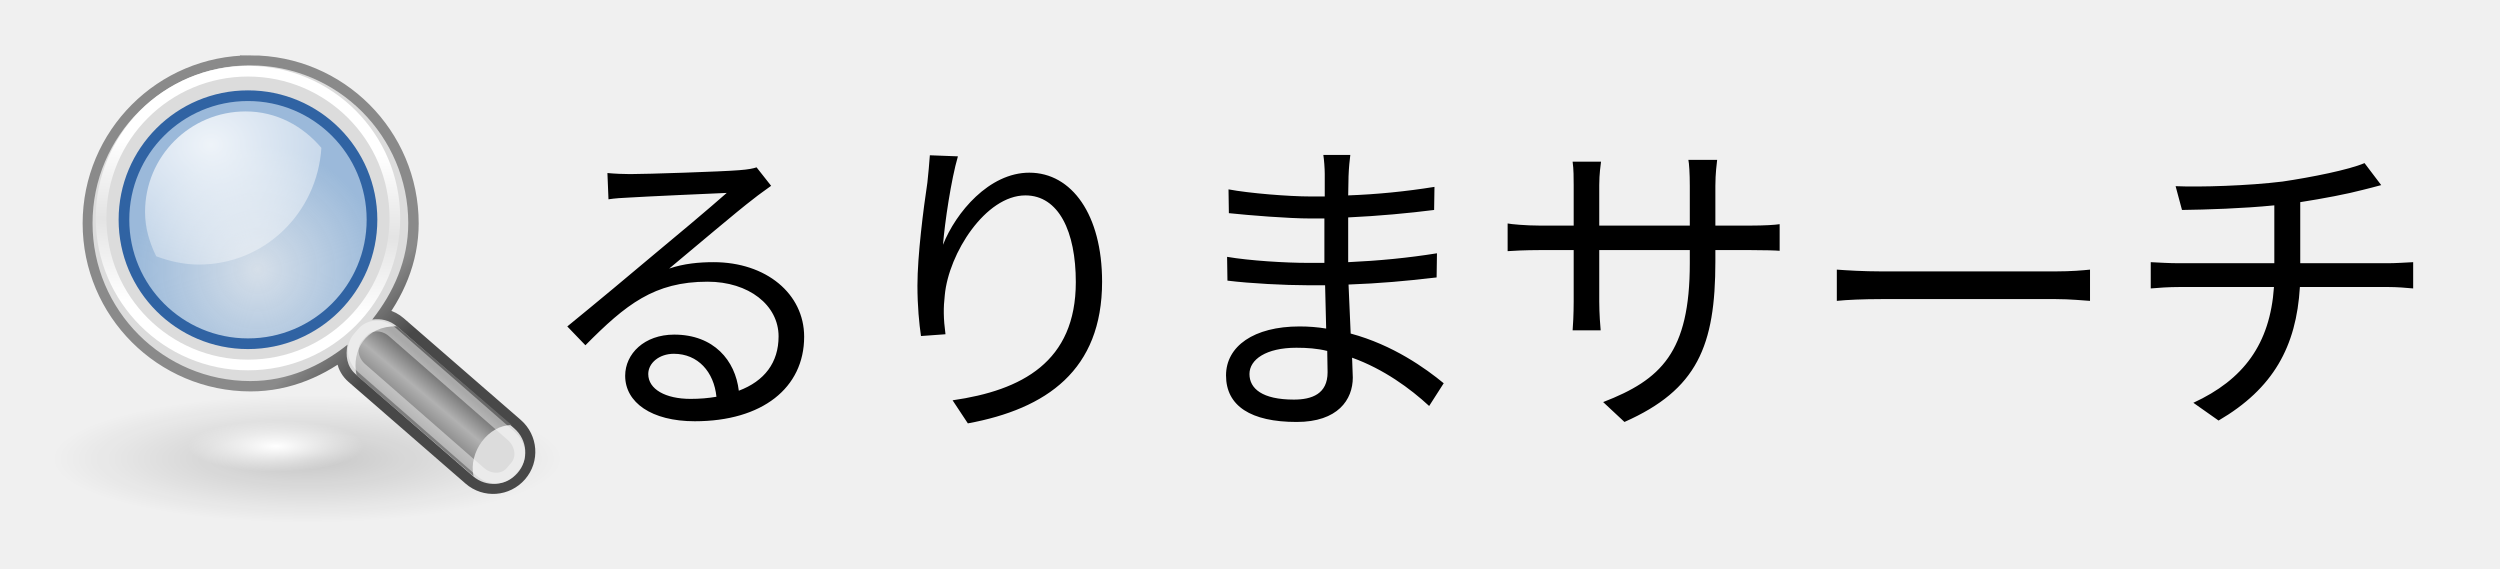
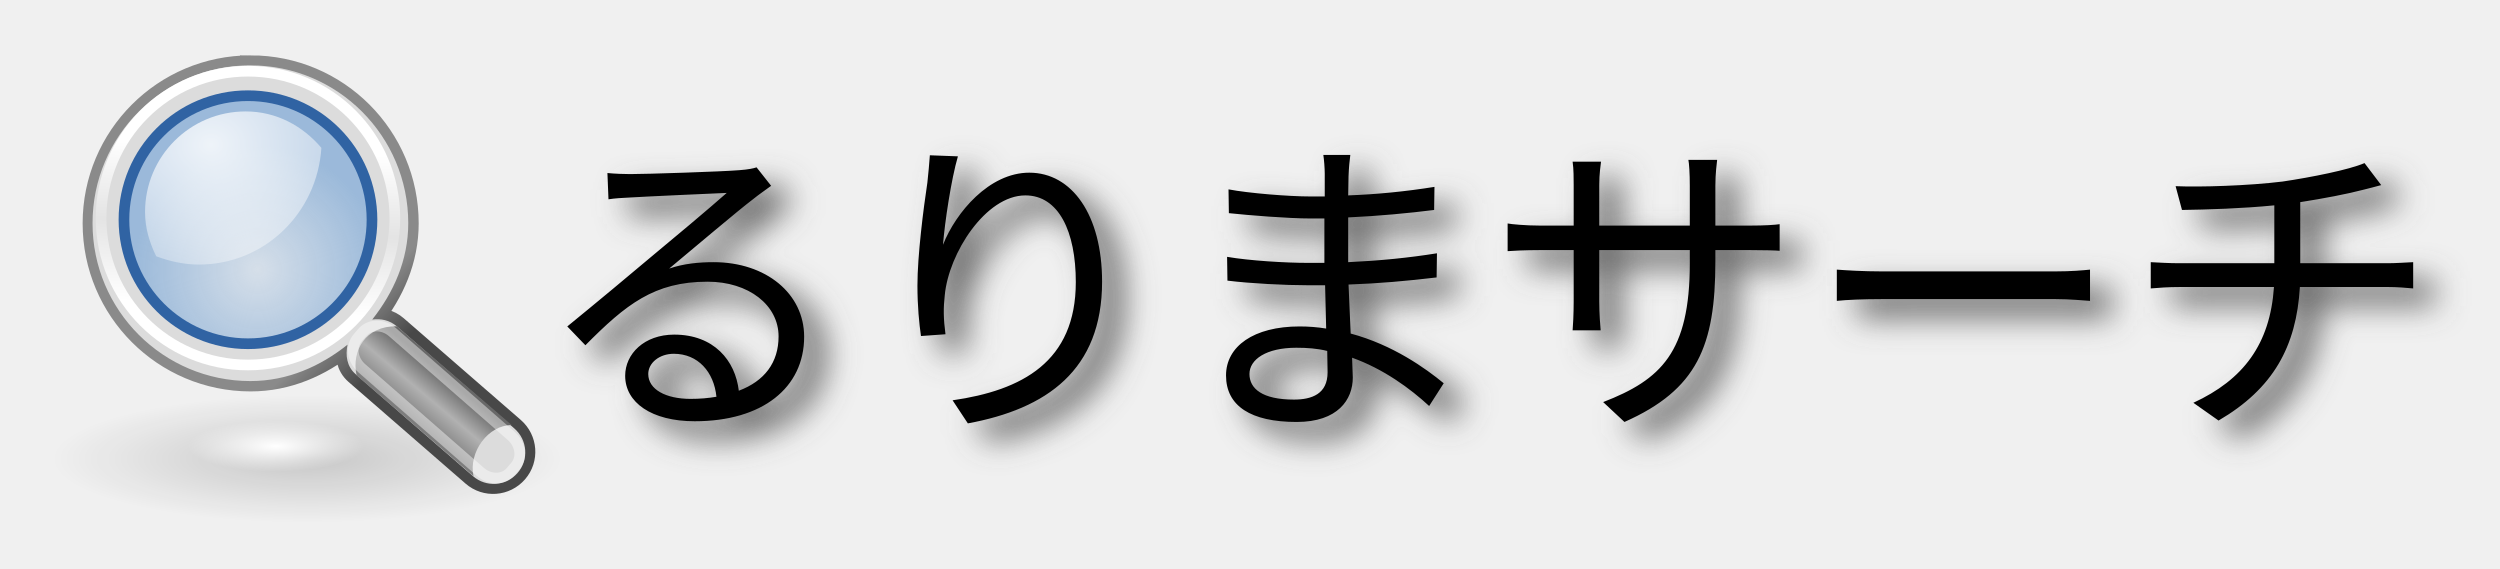
<svg xmlns="http://www.w3.org/2000/svg" xmlns:xlink="http://www.w3.org/1999/xlink" width="110" height="25" id="svg2" version="1.1">
  <defs id="defs4">
    <linearGradient id="linearGradient3697">
      <stop style="stop-color:#3333aa;stop-opacity:1;" offset="0" id="stop3699" />
      <stop style="stop-color:#3333aa;stop-opacity:0;" offset="1" id="stop3701" />
    </linearGradient>
    <linearGradient xlink:href="#linearGradient2846" id="linearGradient2852" x1="27.366" y1="26.58" x2="31.336" y2="30.558" gradientUnits="userSpaceOnUse" />
    <radialGradient xlink:href="#linearGradient4477" id="radialGradient2842" gradientUnits="userSpaceOnUse" gradientTransform="matrix(1,0,0,0.237968,0,28.93278)" cx="24.13" cy="37.968" fx="24.13" fy="37.968" r="16.529" />
    <linearGradient xlink:href="#linearGradient2366" id="linearGradient2372" x1="18.293" y1="13.602" x2="17.501" y2="25.743" gradientUnits="userSpaceOnUse" />
    <radialGradient gradientUnits="userSpaceOnUse" gradientTransform="matrix(1,0,0,0.237968,0,28.93278)" r="16.529" fy="37.968" fx="24.13" cy="37.968" cx="24.13" id="radialGradient4493" xlink:href="#linearGradient4487" />
    <radialGradient gradientUnits="userSpaceOnUse" gradientTransform="matrix(2.592963,0,0,2.252104,-25.05975,-18.941)" r="6.656" fy="13.078" fx="15.414" cy="13.078" cx="15.414" id="radialGradient4473" xlink:href="#linearGradient4467" />
    <radialGradient gradientUnits="userSpaceOnUse" r="8.309" fy="21.818" fx="18.241" cy="21.818" cx="18.241" id="radialGradient4460" xlink:href="#linearGradient4454" />
    <linearGradient gradientTransform="matrix(1.334593,0,0,1.291292,-6.973842,-7.460658)" gradientUnits="userSpaceOnUse" y2="31.062" x2="33.219" y1="34" x1="30.656" id="linearGradient4446" xlink:href="#linearGradient4440" />
    <linearGradient id="linearGradient4440">
      <stop id="stop4442" offset="0" style="stop-color:#7d7d7d;stop-opacity:1;" />
      <stop style="stop-color:#b1b1b1;stop-opacity:1;" offset="0.5" id="stop4448" />
      <stop id="stop4444" offset="1" style="stop-color:#686868;stop-opacity:1;" />
    </linearGradient>
    <linearGradient id="linearGradient4454">
      <stop id="stop4456" offset="0" style="stop-color:#729fcf;stop-opacity:0.208;" />
      <stop id="stop4458" offset="1" style="stop-color:#729fcf;stop-opacity:0.676;" />
    </linearGradient>
    <linearGradient id="linearGradient4467">
      <stop id="stop4469" offset="0" style="stop-color:#ffffff;stop-opacity:1;" />
      <stop id="stop4471" offset="1" style="stop-color:#ffffff;stop-opacity:0.248;" />
    </linearGradient>
    <linearGradient id="linearGradient4477">
      <stop id="stop4479" offset="0" style="stop-color:#000000;stop-opacity:1;" />
      <stop id="stop4481" offset="1" style="stop-color:#000000;stop-opacity:0;" />
    </linearGradient>
    <linearGradient id="linearGradient4487">
      <stop id="stop4489" offset="0" style="stop-color:#ffffff;stop-opacity:1;" />
      <stop id="stop4491" offset="1" style="stop-color:#ffffff;stop-opacity:0;" />
    </linearGradient>
    <linearGradient id="linearGradient2366">
      <stop style="stop-color:#ffffff;stop-opacity:1;" offset="0" id="stop2368" />
      <stop id="stop2374" offset="0.5" style="stop-color:#ffffff;stop-opacity:0.219;" />
      <stop style="stop-color:#ffffff;stop-opacity:1;" offset="1" id="stop2370" />
    </linearGradient>
    <linearGradient id="linearGradient2846">
      <stop style="stop-color:#8a8a8a;stop-opacity:1;" offset="0" id="stop2848" />
      <stop style="stop-color:#484848;stop-opacity:1;" offset="1" id="stop2850" />
    </linearGradient>
    <radialGradient r="11.8" fy="25.682" fx="17.368" cy="25.682" cx="17.368" gradientTransform="matrix(1.945734,0,0,0.627274,-9.628455,24.25921)" gradientUnits="userSpaceOnUse" id="radialGradient1372" xlink:href="#linearGradient4808" />
    <radialGradient gradientTransform="matrix(0.626087,0,0,0.637205,34.20808,-97.59616)" r="14.375" fy="125" fx="55" cy="125" cx="55" gradientUnits="userSpaceOnUse" id="radialGradient1365" xlink:href="#linearGradient12512" />
    <linearGradient id="linearGradient3832">
      <stop id="stop3834" offset="0" style="stop-color:#ffffff;stop-opacity:1" />
      <stop id="stop3836" offset="1" style="stop-color:#e0e0e0;stop-opacity:1" />
    </linearGradient>
    <linearGradient id="linearGradient4808">
      <stop id="stop4810" offset="0" style="stop-color:#000000;stop-opacity:1" />
      <stop id="stop4812" offset="1" style="stop-color:#000000;stop-opacity:0" />
    </linearGradient>
    <linearGradient id="linearGradient4816">
      <stop id="stop4818" offset="0" style="stop-color:#204a87;stop-opacity:1" />
      <stop id="stop4820" offset="1" style="stop-color:#204a87;stop-opacity:0" />
    </linearGradient>
    <linearGradient id="linearGradient12512">
      <stop id="stop12513" offset="0" style="stop-color:#ffffff;stop-opacity:1" />
      <stop id="stop12517" offset="0.5" style="stop-color:#fff520;stop-opacity:0.891" />
      <stop id="stop12514" offset="1" style="stop-color:#fff300;stop-opacity:0" />
    </linearGradient>
    <linearGradient id="linearGradient5048">
      <stop id="stop5050" offset="0" style="stop-color:black;stop-opacity:0;" />
      <stop style="stop-color:black;stop-opacity:1;" offset="0.5" id="stop5056" />
      <stop id="stop5052" offset="1" style="stop-color:black;stop-opacity:0;" />
    </linearGradient>
+     <filter id="filter3663" x="-0.021" width="1.041" y="-0.138" height="1.275">
+       <feGaussianBlur stdDeviation="0.71" id="feGaussianBlur3665" />
+     </filter>
  </defs>
  <g id="layer1" transform="translate(-104.8869,-283.8632)">
+     <text id="text2879" y="302.541" x="129.214" style="font-size:14px;font-style:normal;font-variant:normal;font-weight:normal;font-stretch:normal;text-align:start;line-height:100%;writing-mode:lr-tb;text-anchor:start;fill:#646464;fill-opacity:1;stroke:none;filter:url(#filter3663);font-family:'美咲ゴシック';-inkscape-font-specification:'美咲ゴシック'" xml:space="preserve">
+       <tspan y="302.541" x="129.214" id="tspan2881">るりまサーチ</tspan>
+     </text>
    <text xml:space="preserve" style="font-size:14px;font-style:normal;font-variant:normal;font-weight:normal;font-stretch:normal;text-align:start;line-height:100%;writing-mode:lr-tb;text-anchor:start;fill:#000000;fill-opacity:1;stroke:none;font-family:'美咲ゴシック';-inkscape-font-specification:'美咲ゴシック'" x="128.286" y="301.791" id="text3603">
      <tspan id="tspan3605" x="128.286" y="301.791">るりまサーチ</tspan>
    </text>
    <g id="layer1-8" transform="matrix(0.4695695,0,0,0.4695695,107.1689,285.2923)">
      <g id="g1772">
        <path transform="matrix(1.446431,0,0,1.51999,-10.97453,-17.75168)" d="m 40.659,37.968 c 0,2.172 -7.4,3.933 -16.529,3.933 -9.129,0 -16.529,-1.761 -16.529,-3.933 0,-2.172 7.4,-3.933 16.529,-3.933 9.129,0 16.529,1.761 16.529,3.933 z" id="path4475" style="opacity:0.171;color:#000000;fill:url(#radialGradient2842);fill-opacity:1;fill-rule:evenodd;stroke:none;stroke-width:1;marker:none;visibility:visible;display:inline;overflow:visible" />
        <path style="color:#000000;fill:#dcdcdc;fill-opacity:1;fill-rule:evenodd;stroke:url(#linearGradient2852);stroke-width:2;stroke-linecap:round;stroke-linejoin:miter;stroke-miterlimit:10;stroke-opacity:1;stroke-dasharray:none;stroke-dashoffset:0;marker:none;visibility:visible;display:inline;overflow:visible" d="m 18.628,3.144 c -8.139,0 -14.745,6.606 -14.745,14.745 0,8.139 6.606,14.745 14.745,14.745 3.48,0 6.551,-1.384 9.074,-3.403 -0.205,1.007 -0.078,2.035 0.756,2.76 l 10.964,9.527 c 1.233,1.071 3.087,0.931 4.159,-0.302 1.071,-1.233 0.931,-3.087 -0.302,-4.159 L 32.314,27.529 c -0.672,-0.583 -1.493,-0.756 -2.306,-0.643 1.987,-2.512 3.365,-5.549 3.365,-8.998 0,-8.139 -6.606,-14.745 -14.745,-14.745 z m -0.076,1.226 c 7.639,0 13.292,4.789 13.292,13.292 0,8.675 -5.817,13.292 -13.292,13.292 -7.303,0 -13.292,-5.478 -13.292,-13.292 0,-7.984 5.825,-13.292 13.292,-13.292 z" id="path2844" />
        <path id="path4430" d="m 18.603,3.08 c -8.165,0 -14.792,6.627 -14.792,14.792 0,8.165 6.627,14.792 14.792,14.792 3.491,0 6.572,-1.389 9.103,-3.414 -0.206,1.01 -0.078,2.042 0.759,2.769 l 11,9.558 c 1.237,1.075 3.097,0.934 4.172,-0.303 1.075,-1.237 0.934,-3.097 -0.303,-4.172 L 32.333,27.545 c -0.674,-0.585 -1.498,-0.758 -2.314,-0.645 1.993,-2.521 3.376,-5.567 3.376,-9.027 0,-8.165 -6.627,-14.792 -14.792,-14.792 z m -0.076,3.186 c 6.281,2e-7 11.379,5.098 11.379,11.379 0,6.281 -5.098,11.379 -11.379,11.379 -6.281,0 -11.379,-5.098 -11.379,-11.379 2e-7,-6.281 5.098,-11.379 11.379,-11.379 z" style="color:#000000;fill:#dcdcdc;fill-opacity:1;fill-rule:evenodd;stroke:none;stroke-width:1;marker:none;visibility:visible;display:inline;overflow:visible" />
        <path id="path4438" d="m 39.507,41.578 c -0.479,-2.273 1.397,-4.811 3.584,-4.788 0,0 -10.76,-9.258 -10.76,-9.258 -2.945,-0.057 -4.27,2.273 -3.777,4.6 l 10.953,9.447 z" style="color:#000000;fill:url(#linearGradient4446);fill-opacity:1;fill-rule:evenodd;stroke:none;stroke-width:1;marker:none;visibility:visible;display:inline;overflow:visible" />
        <path transform="matrix(1.245743,0,0,1.245743,-3.425346,-6.177033)" d="m 28.549,18.92 c 0,6.102 -4.947,11.049 -11.049,11.049 -6.102,0 -11.049,-4.947 -11.049,-11.049 0,-6.102 4.947,-11.049 11.049,-11.049 6.102,0 11.049,4.947 11.049,11.049 z" id="path4450" style="color:#000000;fill:none;stroke:url(#linearGradient2372);stroke-width:0.803;stroke-linecap:round;stroke-linejoin:miter;stroke-miterlimit:10;stroke-opacity:1;stroke-dasharray:none;stroke-dashoffset:0;marker:none;visibility:visible;display:inline;overflow:visible" />
        <path style="color:#000000;fill:url(#radialGradient4493);fill-opacity:1;fill-rule:evenodd;stroke:none;stroke-width:1;marker:none;visibility:visible;display:inline;overflow:visible" id="path4485" d="m 40.659,37.968 c 0,2.172 -7.4,3.933 -16.529,3.933 -9.129,0 -16.529,-1.761 -16.529,-3.933 0,-2.172 7.4,-3.933 16.529,-3.933 9.129,0 16.529,1.761 16.529,3.933 z" transform="matrix(0.497764,0,0,0.609621,8.973526,15.61929)" />
        <rect transform="matrix(0.752986,0.658037,-0.648902,0.760872,0,0)" ry="1.888" rx="2.137" y="0.141" x="40.373" height="4.44" width="19.048" id="rect4495" style="opacity:0.433;color:#000000;fill:none;stroke:#ffffff;stroke-width:1;stroke-linecap:round;stroke-linejoin:miter;stroke-miterlimit:10;stroke-opacity:1;stroke-dasharray:none;stroke-dashoffset:0;marker:none;visibility:visible;display:inline;overflow:visible" />
        <path transform="matrix(1.398614,0,0,1.398614,-6.224338,-8.298958)" d="m 25.898,18.478 c 0,4.589 -3.72,8.309 -8.309,8.309 -4.589,0 -8.309,-3.72 -8.309,-8.309 0,-4.589 3.72,-8.309 8.309,-8.309 4.589,0 8.309,3.72 8.309,8.309 z" id="path4452" style="color:#000000;fill:url(#radialGradient4460);fill-opacity:1;fill-rule:evenodd;stroke:#3063a3;stroke-width:0.715;stroke-linecap:round;stroke-linejoin:miter;stroke-miterlimit:10;stroke-opacity:1;stroke-dashoffset:0;marker:none;visibility:visible" />
        <path id="path4462" d="m 18.157,7.397 c -5.208,0 -9.425,4.217 -9.425,9.425 0,1.504 0.42,2.888 1.047,4.15 1.252,0.462 2.583,0.776 3.995,0.776 6.171,0 11.099,-4.862 11.48,-10.937 C 23.523,8.764 21.044,7.397 18.157,7.397 z" style="opacity:0.834;color:#000000;fill:url(#radialGradient4473);fill-opacity:1;fill-rule:evenodd;stroke:none;stroke-width:1;marker:none;visibility:visible;display:inline;overflow:visible" />
      </g>
    </g>
  </g>
</svg>
